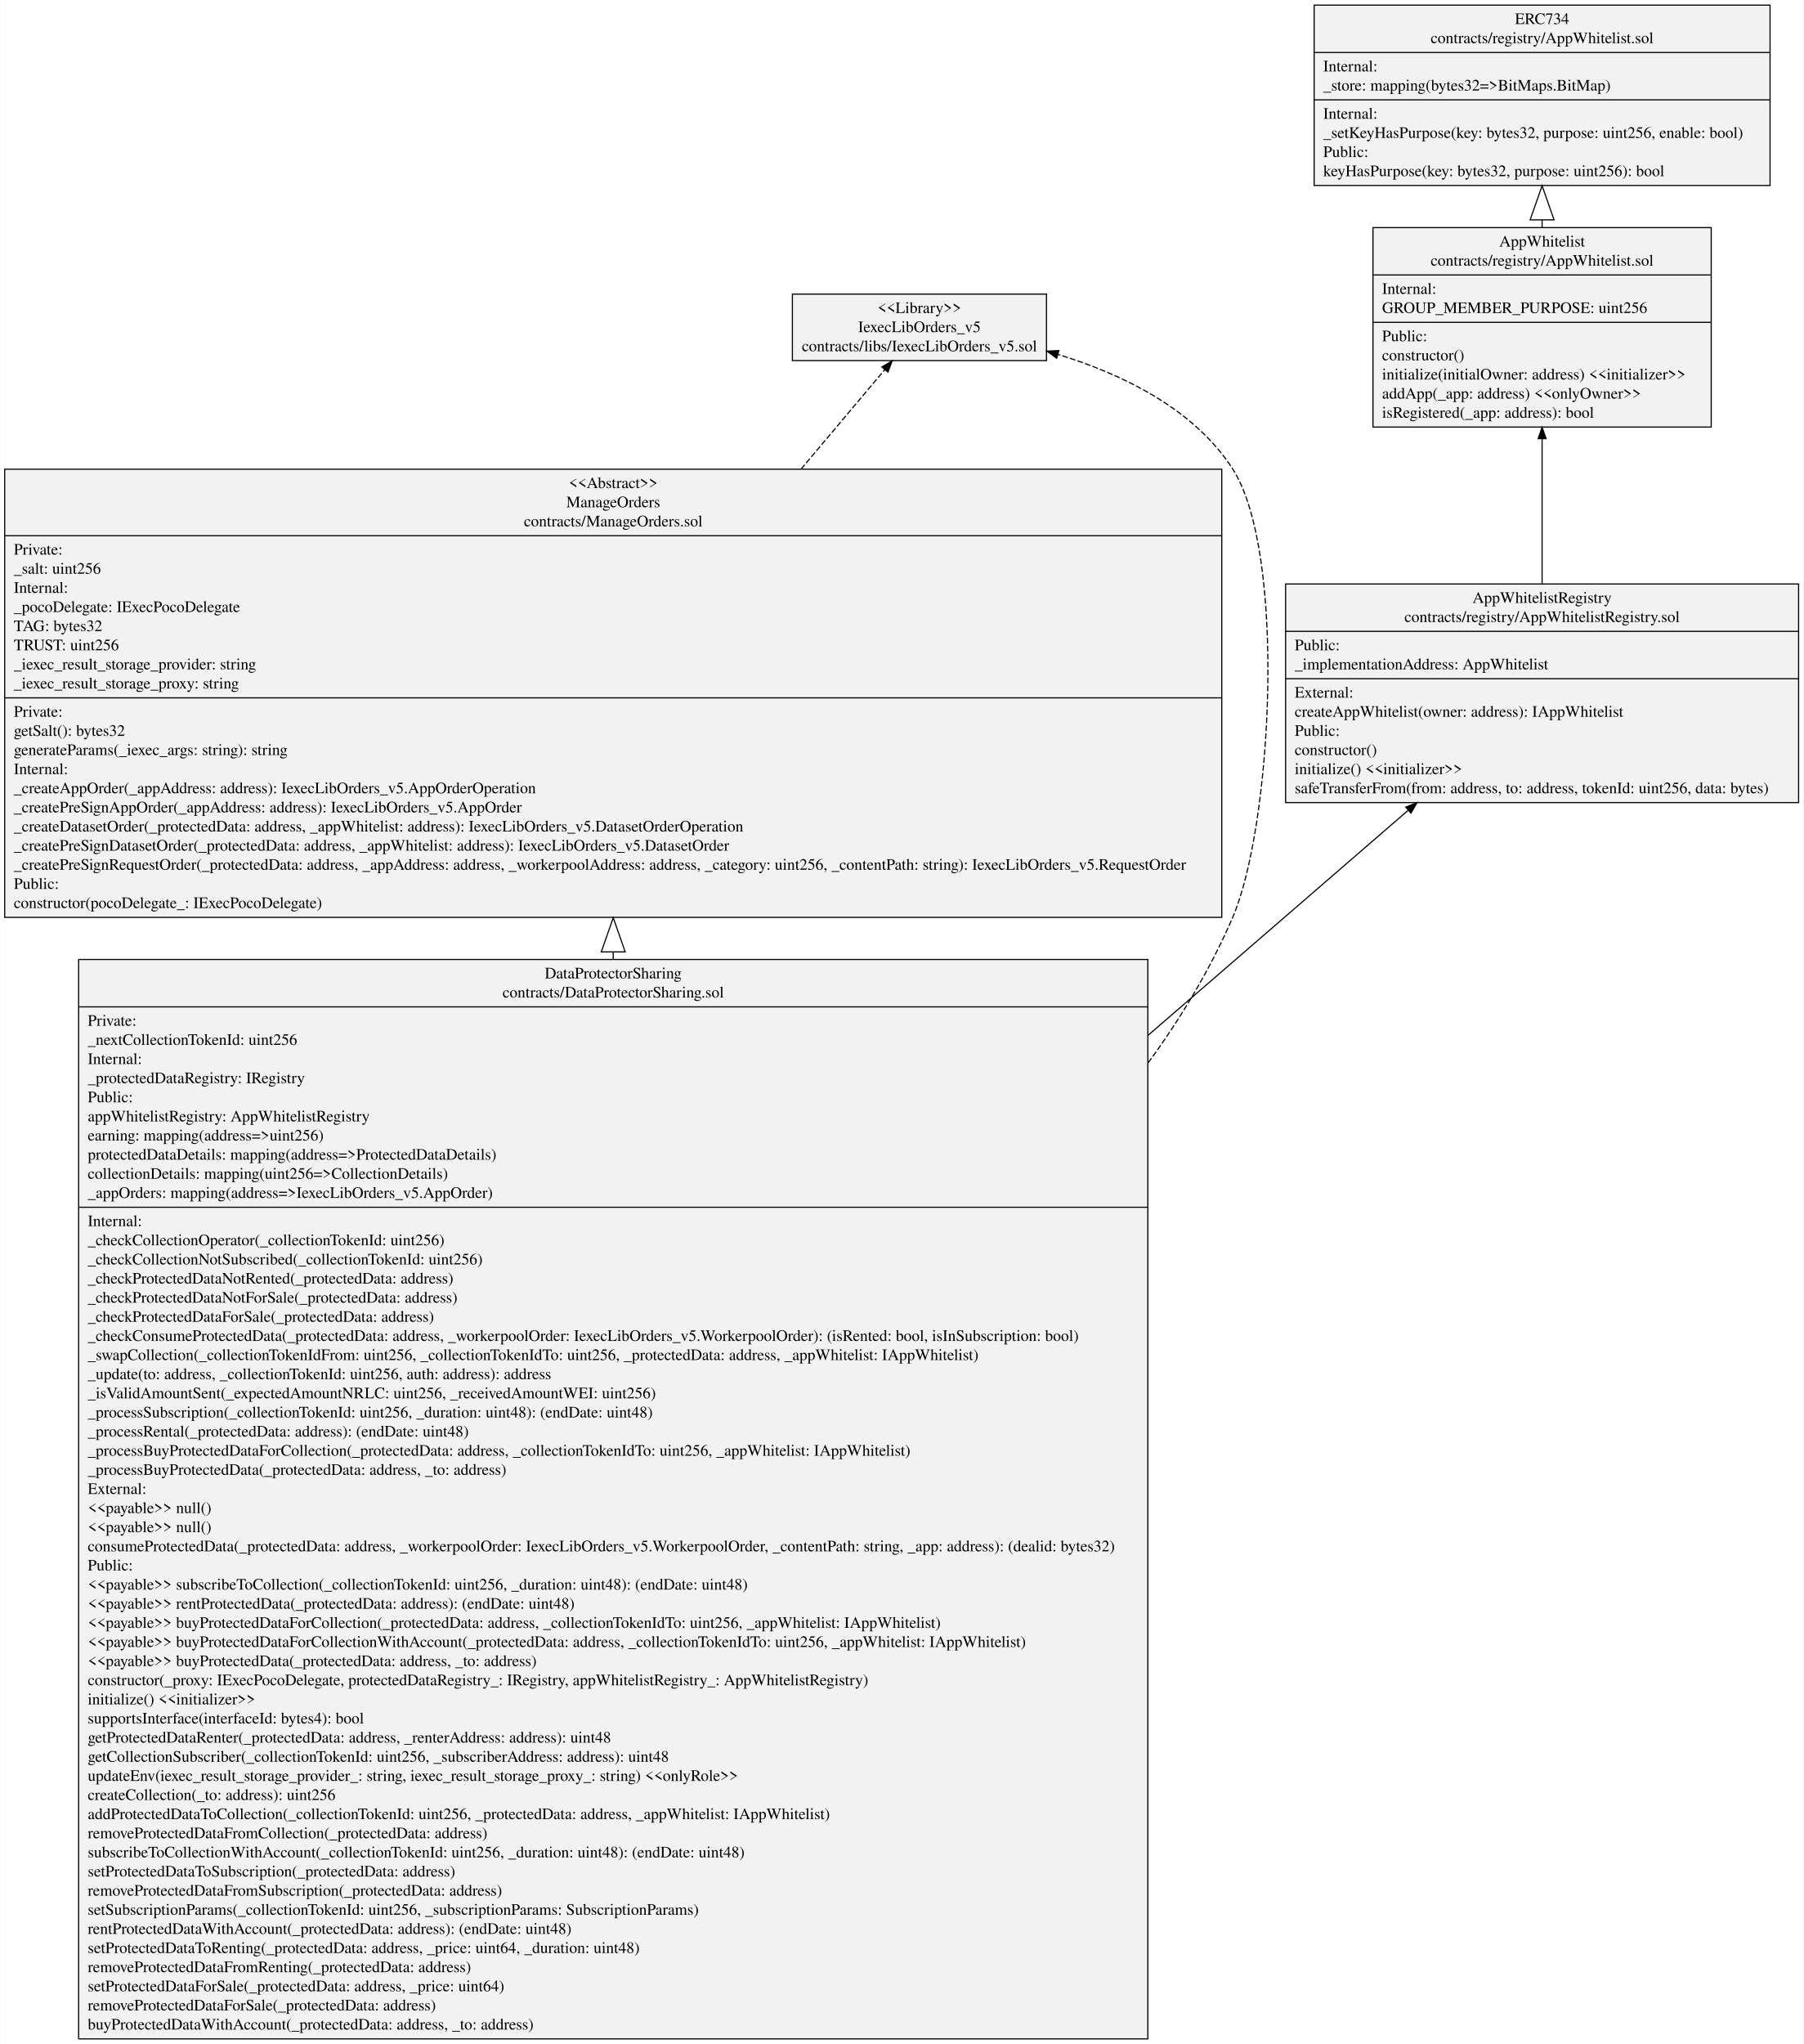
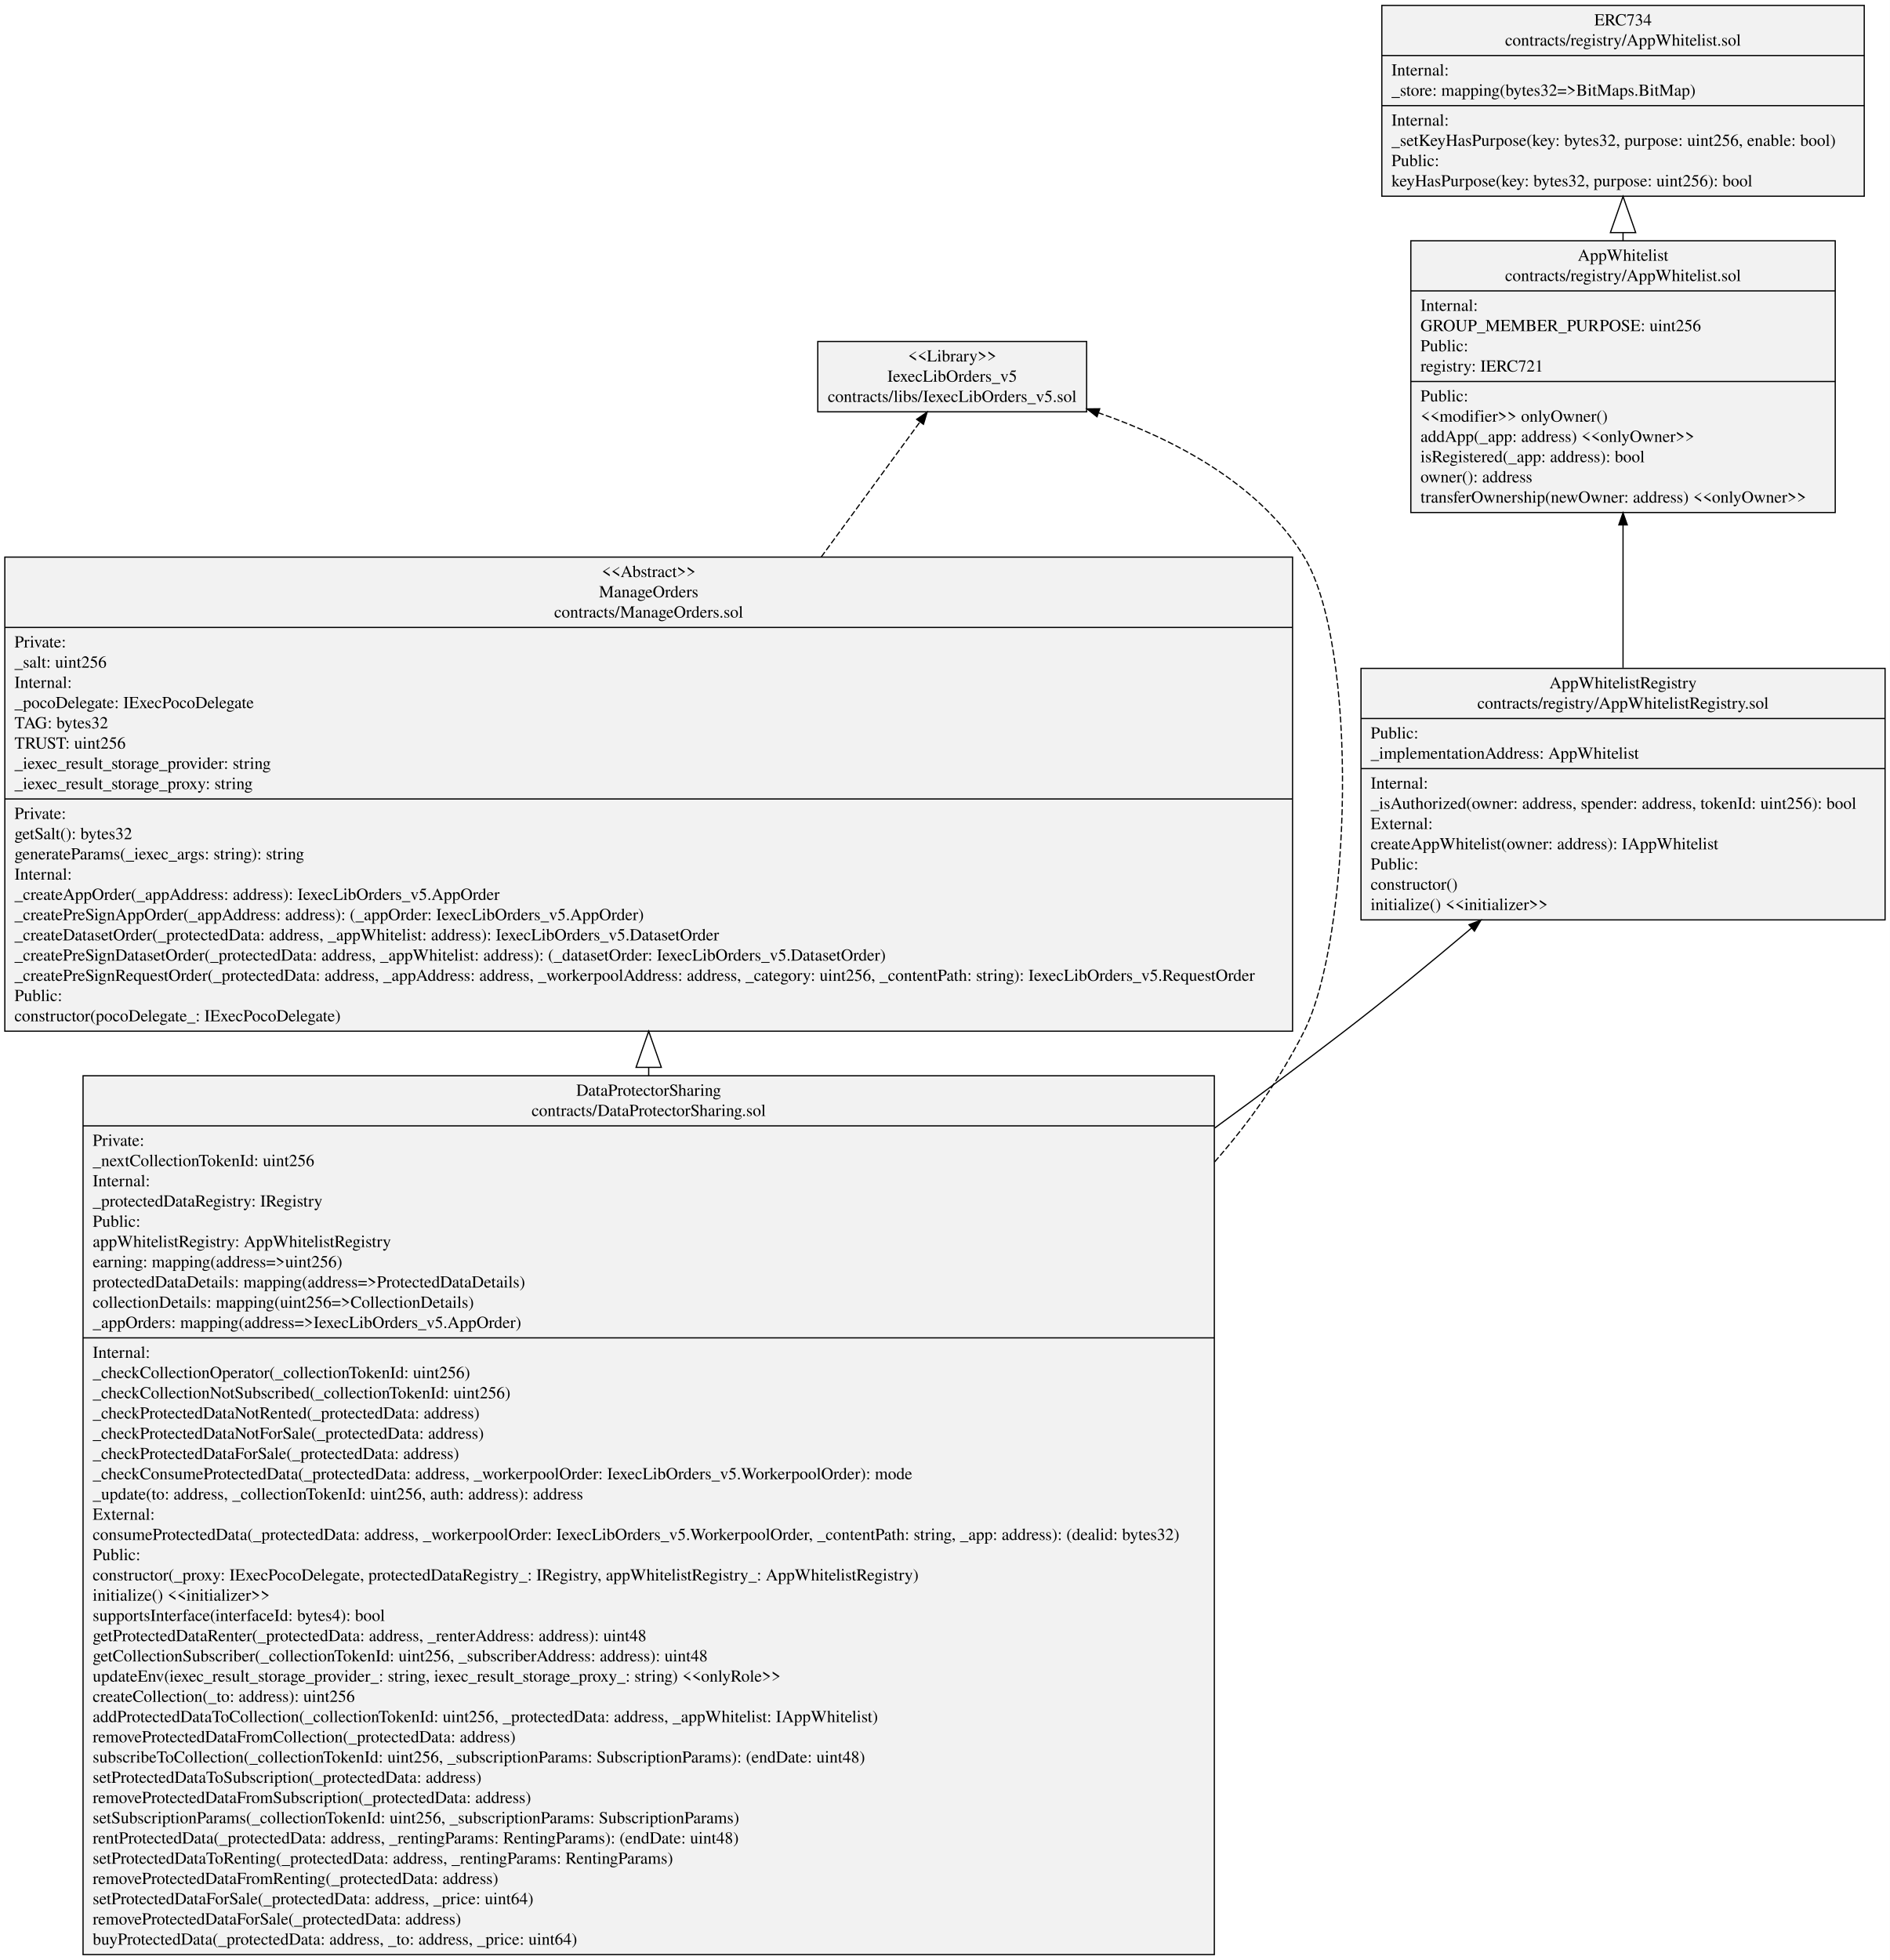
- <svg xmlns="http://www.w3.org/2000/svg" width="1584pt" height="1795pt" viewBox="0.00 0.00 1583.93 1795.20">
-   <g id="graph0" class="graph" transform="scale(1 1) rotate(0) translate(4 1791.2)">
-     <polygon fill="white" stroke="transparent" points="-4,4 -4,-1791.2 1579.93,-1791.2 1579.93,4 -4,4" />
+ <svg xmlns="http://www.w3.org/2000/svg" width="1569pt" height="1627pt" viewBox="0.00 0.00 1569.17 1627.20">
+   <g id="graph0" class="graph" transform="scale(1 1) rotate(0) translate(4 1623.2)">
+     <polygon fill="white" stroke="transparent" points="-4,4 -4,-1623.2 1565.17,-1623.2 1565.17,4 -4,4" />
    <g id="node1" class="node">
-       <polygon fill="#f2f2f2" stroke="black" points="64.94,-0.5 64.94,-948.5 1004.25,-948.5 1004.25,-0.5 64.94,-0.5" />
-       <text text-anchor="middle" x="534.6" y="-931.9" font-family="Times,serif" font-size="14.00">DataProtectorSharing</text>
-       <text text-anchor="middle" x="534.6" y="-915.1" font-family="Times,serif" font-size="14.00">contracts/DataProtectorSharing.sol</text>
-       <polyline fill="none" stroke="black" points="64.94,-906.9 1004.25,-906.9 " />
-       <text text-anchor="start" x="72.94" y="-890.3" font-family="Times,serif" font-size="14.00">Private:</text>
-       <text text-anchor="start" x="72.94" y="-873.5" font-family="Times,serif" font-size="14.00">   _nextCollectionTokenId: uint256</text>
-       <text text-anchor="start" x="72.94" y="-856.7" font-family="Times,serif" font-size="14.00">Internal:</text>
-       <text text-anchor="start" x="72.94" y="-839.9" font-family="Times,serif" font-size="14.00">   _protectedDataRegistry: IRegistry</text>
-       <text text-anchor="start" x="72.94" y="-823.1" font-family="Times,serif" font-size="14.00">Public:</text>
-       <text text-anchor="start" x="72.94" y="-806.3" font-family="Times,serif" font-size="14.00">   appWhitelistRegistry: AppWhitelistRegistry</text>
-       <text text-anchor="start" x="72.94" y="-789.5" font-family="Times,serif" font-size="14.00">   earning: mapping(address=&gt;uint256)</text>
-       <text text-anchor="start" x="72.94" y="-772.7" font-family="Times,serif" font-size="14.00">   protectedDataDetails: mapping(address=&gt;ProtectedDataDetails)</text>
-       <text text-anchor="start" x="72.94" y="-755.9" font-family="Times,serif" font-size="14.00">   collectionDetails: mapping(uint256=&gt;CollectionDetails)</text>
-       <text text-anchor="start" x="72.94" y="-739.1" font-family="Times,serif" font-size="14.00">   _appOrders: mapping(address=&gt;IexecLibOrders_v5.AppOrder)</text>
-       <polyline fill="none" stroke="black" points="64.94,-730.9 1004.25,-730.9 " />
-       <text text-anchor="start" x="72.94" y="-714.3" font-family="Times,serif" font-size="14.00">Internal:</text>
-       <text text-anchor="start" x="72.94" y="-697.5" font-family="Times,serif" font-size="14.00">    _checkCollectionOperator(_collectionTokenId: uint256)</text>
-       <text text-anchor="start" x="72.94" y="-680.7" font-family="Times,serif" font-size="14.00">    _checkCollectionNotSubscribed(_collectionTokenId: uint256)</text>
-       <text text-anchor="start" x="72.94" y="-663.9" font-family="Times,serif" font-size="14.00">    _checkProtectedDataNotRented(_protectedData: address)</text>
-       <text text-anchor="start" x="72.94" y="-647.1" font-family="Times,serif" font-size="14.00">    _checkProtectedDataNotForSale(_protectedData: address)</text>
-       <text text-anchor="start" x="72.94" y="-630.3" font-family="Times,serif" font-size="14.00">    _checkProtectedDataForSale(_protectedData: address)</text>
-       <text text-anchor="start" x="72.94" y="-613.5" font-family="Times,serif" font-size="14.00">    _checkConsumeProtectedData(_protectedData: address, _workerpoolOrder: IexecLibOrders_v5.WorkerpoolOrder): (isRented: bool, isInSubscription: bool)</text>
-       <text text-anchor="start" x="72.94" y="-596.7" font-family="Times,serif" font-size="14.00">    _swapCollection(_collectionTokenIdFrom: uint256, _collectionTokenIdTo: uint256, _protectedData: address, _appWhitelist: IAppWhitelist)</text>
-       <text text-anchor="start" x="72.94" y="-579.9" font-family="Times,serif" font-size="14.00">    _update(to: address, _collectionTokenId: uint256, auth: address): address</text>
-       <text text-anchor="start" x="72.94" y="-563.1" font-family="Times,serif" font-size="14.00">    _isValidAmountSent(_expectedAmountNRLC: uint256, _receivedAmountWEI: uint256)</text>
-       <text text-anchor="start" x="72.94" y="-546.3" font-family="Times,serif" font-size="14.00">    _processSubscription(_collectionTokenId: uint256, _duration: uint48): (endDate: uint48)</text>
-       <text text-anchor="start" x="72.94" y="-529.5" font-family="Times,serif" font-size="14.00">    _processRental(_protectedData: address): (endDate: uint48)</text>
-       <text text-anchor="start" x="72.94" y="-512.7" font-family="Times,serif" font-size="14.00">    _processBuyProtectedDataForCollection(_protectedData: address, _collectionTokenIdTo: uint256, _appWhitelist: IAppWhitelist)</text>
-       <text text-anchor="start" x="72.94" y="-495.9" font-family="Times,serif" font-size="14.00">    _processBuyProtectedData(_protectedData: address, _to: address)</text>
-       <text text-anchor="start" x="72.94" y="-479.1" font-family="Times,serif" font-size="14.00">External:</text>
-       <text text-anchor="start" x="72.94" y="-462.3" font-family="Times,serif" font-size="14.00">    &lt;&lt;payable&gt;&gt; null()</text>
-       <text text-anchor="start" x="72.94" y="-445.5" font-family="Times,serif" font-size="14.00">    &lt;&lt;payable&gt;&gt; null()</text>
-       <text text-anchor="start" x="72.94" y="-428.7" font-family="Times,serif" font-size="14.00">    consumeProtectedData(_protectedData: address, _workerpoolOrder: IexecLibOrders_v5.WorkerpoolOrder, _contentPath: string, _app: address): (dealid: bytes32)</text>
-       <text text-anchor="start" x="72.94" y="-411.9" font-family="Times,serif" font-size="14.00">Public:</text>
-       <text text-anchor="start" x="72.94" y="-395.1" font-family="Times,serif" font-size="14.00">    &lt;&lt;payable&gt;&gt; subscribeToCollection(_collectionTokenId: uint256, _duration: uint48): (endDate: uint48)</text>
-       <text text-anchor="start" x="72.94" y="-378.3" font-family="Times,serif" font-size="14.00">    &lt;&lt;payable&gt;&gt; rentProtectedData(_protectedData: address): (endDate: uint48)</text>
-       <text text-anchor="start" x="72.94" y="-361.5" font-family="Times,serif" font-size="14.00">    &lt;&lt;payable&gt;&gt; buyProtectedDataForCollection(_protectedData: address, _collectionTokenIdTo: uint256, _appWhitelist: IAppWhitelist)</text>
-       <text text-anchor="start" x="72.94" y="-344.7" font-family="Times,serif" font-size="14.00">    &lt;&lt;payable&gt;&gt; buyProtectedDataForCollectionWithAccount(_protectedData: address, _collectionTokenIdTo: uint256, _appWhitelist: IAppWhitelist)</text>
-       <text text-anchor="start" x="72.94" y="-327.9" font-family="Times,serif" font-size="14.00">    &lt;&lt;payable&gt;&gt; buyProtectedData(_protectedData: address, _to: address)</text>
+       <polygon fill="#f2f2f2" stroke="black" points="64.94,-0.5 64.94,-730.1 1004.25,-730.1 1004.25,-0.5 64.94,-0.5" />
+       <text text-anchor="middle" x="534.6" y="-713.5" font-family="Times,serif" font-size="14.00">DataProtectorSharing</text>
+       <text text-anchor="middle" x="534.6" y="-696.7" font-family="Times,serif" font-size="14.00">contracts/DataProtectorSharing.sol</text>
+       <polyline fill="none" stroke="black" points="64.94,-688.5 1004.25,-688.5 " />
+       <text text-anchor="start" x="72.94" y="-671.9" font-family="Times,serif" font-size="14.00">Private:</text>
+       <text text-anchor="start" x="72.94" y="-655.1" font-family="Times,serif" font-size="14.00">   _nextCollectionTokenId: uint256</text>
+       <text text-anchor="start" x="72.94" y="-638.3" font-family="Times,serif" font-size="14.00">Internal:</text>
+       <text text-anchor="start" x="72.94" y="-621.5" font-family="Times,serif" font-size="14.00">   _protectedDataRegistry: IRegistry</text>
+       <text text-anchor="start" x="72.94" y="-604.7" font-family="Times,serif" font-size="14.00">Public:</text>
+       <text text-anchor="start" x="72.94" y="-587.9" font-family="Times,serif" font-size="14.00">   appWhitelistRegistry: AppWhitelistRegistry</text>
+       <text text-anchor="start" x="72.94" y="-571.1" font-family="Times,serif" font-size="14.00">   earning: mapping(address=&gt;uint256)</text>
+       <text text-anchor="start" x="72.94" y="-554.3" font-family="Times,serif" font-size="14.00">   protectedDataDetails: mapping(address=&gt;ProtectedDataDetails)</text>
+       <text text-anchor="start" x="72.94" y="-537.5" font-family="Times,serif" font-size="14.00">   collectionDetails: mapping(uint256=&gt;CollectionDetails)</text>
+       <text text-anchor="start" x="72.94" y="-520.7" font-family="Times,serif" font-size="14.00">   _appOrders: mapping(address=&gt;IexecLibOrders_v5.AppOrder)</text>
+       <polyline fill="none" stroke="black" points="64.94,-512.5 1004.25,-512.5 " />
+       <text text-anchor="start" x="72.94" y="-495.9" font-family="Times,serif" font-size="14.00">Internal:</text>
+       <text text-anchor="start" x="72.94" y="-479.1" font-family="Times,serif" font-size="14.00">    _checkCollectionOperator(_collectionTokenId: uint256)</text>
+       <text text-anchor="start" x="72.94" y="-462.3" font-family="Times,serif" font-size="14.00">    _checkCollectionNotSubscribed(_collectionTokenId: uint256)</text>
+       <text text-anchor="start" x="72.94" y="-445.5" font-family="Times,serif" font-size="14.00">    _checkProtectedDataNotRented(_protectedData: address)</text>
+       <text text-anchor="start" x="72.94" y="-428.7" font-family="Times,serif" font-size="14.00">    _checkProtectedDataNotForSale(_protectedData: address)</text>
+       <text text-anchor="start" x="72.94" y="-411.9" font-family="Times,serif" font-size="14.00">    _checkProtectedDataForSale(_protectedData: address)</text>
+       <text text-anchor="start" x="72.94" y="-395.1" font-family="Times,serif" font-size="14.00">    _checkConsumeProtectedData(_protectedData: address, _workerpoolOrder: IexecLibOrders_v5.WorkerpoolOrder): mode</text>
+       <text text-anchor="start" x="72.94" y="-378.3" font-family="Times,serif" font-size="14.00">    _update(to: address, _collectionTokenId: uint256, auth: address): address</text>
+       <text text-anchor="start" x="72.94" y="-361.5" font-family="Times,serif" font-size="14.00">External:</text>
+       <text text-anchor="start" x="72.94" y="-344.7" font-family="Times,serif" font-size="14.00">    consumeProtectedData(_protectedData: address, _workerpoolOrder: IexecLibOrders_v5.WorkerpoolOrder, _contentPath: string, _app: address): (dealid: bytes32)</text>
+       <text text-anchor="start" x="72.94" y="-327.9" font-family="Times,serif" font-size="14.00">Public:</text>
      <text text-anchor="start" x="72.94" y="-311.1" font-family="Times,serif" font-size="14.00">    constructor(_proxy: IExecPocoDelegate, protectedDataRegistry_: IRegistry, appWhitelistRegistry_: AppWhitelistRegistry)</text>
      <text text-anchor="start" x="72.94" y="-294.3" font-family="Times,serif" font-size="14.00">    initialize() &lt;&lt;initializer&gt;&gt;</text>
      <text text-anchor="start" x="72.94" y="-277.5" font-family="Times,serif" font-size="14.00">    supportsInterface(interfaceId: bytes4): bool</text>
      <text text-anchor="start" x="72.94" y="-260.7" font-family="Times,serif" font-size="14.00">    getProtectedDataRenter(_protectedData: address, _renterAddress: address): uint48</text>
      <text text-anchor="start" x="72.94" y="-243.9" font-family="Times,serif" font-size="14.00">    getCollectionSubscriber(_collectionTokenId: uint256, _subscriberAddress: address): uint48</text>
      <text text-anchor="start" x="72.94" y="-227.1" font-family="Times,serif" font-size="14.00">    updateEnv(iexec_result_storage_provider_: string, iexec_result_storage_proxy_: string) &lt;&lt;onlyRole&gt;&gt;</text>
      <text text-anchor="start" x="72.94" y="-210.3" font-family="Times,serif" font-size="14.00">    createCollection(_to: address): uint256</text>
      <text text-anchor="start" x="72.94" y="-193.5" font-family="Times,serif" font-size="14.00">    addProtectedDataToCollection(_collectionTokenId: uint256, _protectedData: address, _appWhitelist: IAppWhitelist)</text>
      <text text-anchor="start" x="72.94" y="-176.7" font-family="Times,serif" font-size="14.00">    removeProtectedDataFromCollection(_protectedData: address)</text>
-       <text text-anchor="start" x="72.94" y="-159.9" font-family="Times,serif" font-size="14.00">    subscribeToCollectionWithAccount(_collectionTokenId: uint256, _duration: uint48): (endDate: uint48)</text>
+       <text text-anchor="start" x="72.94" y="-159.9" font-family="Times,serif" font-size="14.00">    subscribeToCollection(_collectionTokenId: uint256, _subscriptionParams: SubscriptionParams): (endDate: uint48)</text>
      <text text-anchor="start" x="72.94" y="-143.1" font-family="Times,serif" font-size="14.00">    setProtectedDataToSubscription(_protectedData: address)</text>
      <text text-anchor="start" x="72.94" y="-126.3" font-family="Times,serif" font-size="14.00">    removeProtectedDataFromSubscription(_protectedData: address)</text>
      <text text-anchor="start" x="72.94" y="-109.5" font-family="Times,serif" font-size="14.00">    setSubscriptionParams(_collectionTokenId: uint256, _subscriptionParams: SubscriptionParams)</text>
-       <text text-anchor="start" x="72.94" y="-92.7" font-family="Times,serif" font-size="14.00">    rentProtectedDataWithAccount(_protectedData: address): (endDate: uint48)</text>
-       <text text-anchor="start" x="72.94" y="-75.9" font-family="Times,serif" font-size="14.00">    setProtectedDataToRenting(_protectedData: address, _price: uint64, _duration: uint48)</text>
+       <text text-anchor="start" x="72.94" y="-92.7" font-family="Times,serif" font-size="14.00">    rentProtectedData(_protectedData: address, _rentingParams: RentingParams): (endDate: uint48)</text>
+       <text text-anchor="start" x="72.94" y="-75.9" font-family="Times,serif" font-size="14.00">    setProtectedDataToRenting(_protectedData: address, _rentingParams: RentingParams)</text>
      <text text-anchor="start" x="72.94" y="-59.1" font-family="Times,serif" font-size="14.00">    removeProtectedDataFromRenting(_protectedData: address)</text>
      <text text-anchor="start" x="72.94" y="-42.3" font-family="Times,serif" font-size="14.00">    setProtectedDataForSale(_protectedData: address, _price: uint64)</text>
      <text text-anchor="start" x="72.94" y="-25.5" font-family="Times,serif" font-size="14.00">    removeProtectedDataForSale(_protectedData: address)</text>
-       <text text-anchor="start" x="72.94" y="-8.7" font-family="Times,serif" font-size="14.00">    buyProtectedDataWithAccount(_protectedData: address, _to: address)</text>
+       <text text-anchor="start" x="72.94" y="-8.7" font-family="Times,serif" font-size="14.00">    buyProtectedData(_protectedData: address, _to: address, _price: uint64)</text>
    </g>
    <g id="node2" class="node">
-       <polygon fill="#f2f2f2" stroke="black" points="0,-985.5 0,-1379.1 1069.2,-1379.1 1069.2,-985.5 0,-985.5" />
-       <text text-anchor="middle" x="534.6" y="-1362.5" font-family="Times,serif" font-size="14.00">&lt;&lt;Abstract&gt;&gt;</text>
-       <text text-anchor="middle" x="534.6" y="-1345.7" font-family="Times,serif" font-size="14.00">ManageOrders</text>
-       <text text-anchor="middle" x="534.6" y="-1328.9" font-family="Times,serif" font-size="14.00">contracts/ManageOrders.sol</text>
-       <polyline fill="none" stroke="black" points="0,-1320.7 1069.2,-1320.7 " />
-       <text text-anchor="start" x="8" y="-1304.1" font-family="Times,serif" font-size="14.00">Private:</text>
-       <text text-anchor="start" x="8" y="-1287.3" font-family="Times,serif" font-size="14.00">   _salt: uint256</text>
-       <text text-anchor="start" x="8" y="-1270.5" font-family="Times,serif" font-size="14.00">Internal:</text>
-       <text text-anchor="start" x="8" y="-1253.7" font-family="Times,serif" font-size="14.00">   _pocoDelegate: IExecPocoDelegate</text>
-       <text text-anchor="start" x="8" y="-1236.9" font-family="Times,serif" font-size="14.00">   TAG: bytes32</text>
-       <text text-anchor="start" x="8" y="-1220.1" font-family="Times,serif" font-size="14.00">   TRUST: uint256</text>
-       <text text-anchor="start" x="8" y="-1203.3" font-family="Times,serif" font-size="14.00">   _iexec_result_storage_provider: string</text>
-       <text text-anchor="start" x="8" y="-1186.5" font-family="Times,serif" font-size="14.00">   _iexec_result_storage_proxy: string</text>
-       <polyline fill="none" stroke="black" points="0,-1178.3 1069.2,-1178.3 " />
-       <text text-anchor="start" x="8" y="-1161.7" font-family="Times,serif" font-size="14.00">Private:</text>
-       <text text-anchor="start" x="8" y="-1144.9" font-family="Times,serif" font-size="14.00">    getSalt(): bytes32</text>
-       <text text-anchor="start" x="8" y="-1128.1" font-family="Times,serif" font-size="14.00">    generateParams(_iexec_args: string): string</text>
-       <text text-anchor="start" x="8" y="-1111.3" font-family="Times,serif" font-size="14.00">Internal:</text>
-       <text text-anchor="start" x="8" y="-1094.5" font-family="Times,serif" font-size="14.00">    _createAppOrder(_appAddress: address): IexecLibOrders_v5.AppOrderOperation</text>
-       <text text-anchor="start" x="8" y="-1077.7" font-family="Times,serif" font-size="14.00">    _createPreSignAppOrder(_appAddress: address): IexecLibOrders_v5.AppOrder</text>
-       <text text-anchor="start" x="8" y="-1060.9" font-family="Times,serif" font-size="14.00">    _createDatasetOrder(_protectedData: address, _appWhitelist: address): IexecLibOrders_v5.DatasetOrderOperation</text>
-       <text text-anchor="start" x="8" y="-1044.1" font-family="Times,serif" font-size="14.00">    _createPreSignDatasetOrder(_protectedData: address, _appWhitelist: address): IexecLibOrders_v5.DatasetOrder</text>
-       <text text-anchor="start" x="8" y="-1027.3" font-family="Times,serif" font-size="14.00">    _createPreSignRequestOrder(_protectedData: address, _appAddress: address, _workerpoolAddress: address, _category: uint256, _contentPath: string): IexecLibOrders_v5.RequestOrder</text>
-       <text text-anchor="start" x="8" y="-1010.5" font-family="Times,serif" font-size="14.00">Public:</text>
-       <text text-anchor="start" x="8" y="-993.7" font-family="Times,serif" font-size="14.00">    constructor(pocoDelegate_: IExecPocoDelegate)</text>
+       <polygon fill="#f2f2f2" stroke="black" points="0,-767.1 0,-1160.7 1069.2,-1160.7 1069.2,-767.1 0,-767.1" />
+       <text text-anchor="middle" x="534.6" y="-1144.1" font-family="Times,serif" font-size="14.00">&lt;&lt;Abstract&gt;&gt;</text>
+       <text text-anchor="middle" x="534.6" y="-1127.3" font-family="Times,serif" font-size="14.00">ManageOrders</text>
+       <text text-anchor="middle" x="534.6" y="-1110.5" font-family="Times,serif" font-size="14.00">contracts/ManageOrders.sol</text>
+       <polyline fill="none" stroke="black" points="0,-1102.3 1069.2,-1102.3 " />
+       <text text-anchor="start" x="8" y="-1085.7" font-family="Times,serif" font-size="14.00">Private:</text>
+       <text text-anchor="start" x="8" y="-1068.9" font-family="Times,serif" font-size="14.00">   _salt: uint256</text>
+       <text text-anchor="start" x="8" y="-1052.1" font-family="Times,serif" font-size="14.00">Internal:</text>
+       <text text-anchor="start" x="8" y="-1035.3" font-family="Times,serif" font-size="14.00">   _pocoDelegate: IExecPocoDelegate</text>
+       <text text-anchor="start" x="8" y="-1018.5" font-family="Times,serif" font-size="14.00">   TAG: bytes32</text>
+       <text text-anchor="start" x="8" y="-1001.7" font-family="Times,serif" font-size="14.00">   TRUST: uint256</text>
+       <text text-anchor="start" x="8" y="-984.9" font-family="Times,serif" font-size="14.00">   _iexec_result_storage_provider: string</text>
+       <text text-anchor="start" x="8" y="-968.1" font-family="Times,serif" font-size="14.00">   _iexec_result_storage_proxy: string</text>
+       <polyline fill="none" stroke="black" points="0,-959.9 1069.2,-959.9 " />
+       <text text-anchor="start" x="8" y="-943.3" font-family="Times,serif" font-size="14.00">Private:</text>
+       <text text-anchor="start" x="8" y="-926.5" font-family="Times,serif" font-size="14.00">    getSalt(): bytes32</text>
+       <text text-anchor="start" x="8" y="-909.7" font-family="Times,serif" font-size="14.00">    generateParams(_iexec_args: string): string</text>
+       <text text-anchor="start" x="8" y="-892.9" font-family="Times,serif" font-size="14.00">Internal:</text>
+       <text text-anchor="start" x="8" y="-876.1" font-family="Times,serif" font-size="14.00">    _createAppOrder(_appAddress: address): IexecLibOrders_v5.AppOrder</text>
+       <text text-anchor="start" x="8" y="-859.3" font-family="Times,serif" font-size="14.00">    _createPreSignAppOrder(_appAddress: address): (_appOrder: IexecLibOrders_v5.AppOrder)</text>
+       <text text-anchor="start" x="8" y="-842.5" font-family="Times,serif" font-size="14.00">    _createDatasetOrder(_protectedData: address, _appWhitelist: address): IexecLibOrders_v5.DatasetOrder</text>
+       <text text-anchor="start" x="8" y="-825.7" font-family="Times,serif" font-size="14.00">    _createPreSignDatasetOrder(_protectedData: address, _appWhitelist: address): (_datasetOrder: IexecLibOrders_v5.DatasetOrder)</text>
+       <text text-anchor="start" x="8" y="-808.9" font-family="Times,serif" font-size="14.00">    _createPreSignRequestOrder(_protectedData: address, _appAddress: address, _workerpoolAddress: address, _category: uint256, _contentPath: string): IexecLibOrders_v5.RequestOrder</text>
+       <text text-anchor="start" x="8" y="-792.1" font-family="Times,serif" font-size="14.00">Public:</text>
+       <text text-anchor="start" x="8" y="-775.3" font-family="Times,serif" font-size="14.00">    constructor(pocoDelegate_: IExecPocoDelegate)</text>
    </g>
    <g id="edge1" class="edge">
-       <path fill="none" stroke="black" d="M534.6,-948.73C534.6,-950.86 534.6,-952.99 534.6,-955.11" />
-       <polygon fill="none" stroke="black" points="524.1,-955.2 534.6,-985.2 545.1,-955.2 524.1,-955.2" />
+       <path fill="none" stroke="black" d="M534.6,-730.1C534.6,-732.35 534.6,-734.59 534.6,-736.83" />
+       <polygon fill="none" stroke="black" points="524.1,-737.06 534.6,-767.06 545.1,-737.06 524.1,-737.06" />
    </g>
    <g id="node3" class="node">
-       <polygon fill="#f2f2f2" stroke="black" points="691.99,-1474.5 691.99,-1532.9 915.21,-1532.9 915.21,-1474.5 691.99,-1474.5" />
-       <text text-anchor="middle" x="803.6" y="-1516.3" font-family="Times,serif" font-size="14.00">&lt;&lt;Library&gt;&gt;</text>
-       <text text-anchor="middle" x="803.6" y="-1499.5" font-family="Times,serif" font-size="14.00">IexecLibOrders_v5</text>
-       <text text-anchor="middle" x="803.6" y="-1482.7" font-family="Times,serif" font-size="14.00">contracts/libs/IexecLibOrders_v5.sol</text>
+       <polygon fill="#f2f2f2" stroke="black" points="674.99,-1281.3 674.99,-1339.7 898.21,-1339.7 898.21,-1281.3 674.99,-1281.3" />
+       <text text-anchor="middle" x="786.6" y="-1323.1" font-family="Times,serif" font-size="14.00">&lt;&lt;Library&gt;&gt;</text>
+       <text text-anchor="middle" x="786.6" y="-1306.3" font-family="Times,serif" font-size="14.00">IexecLibOrders_v5</text>
+       <text text-anchor="middle" x="786.6" y="-1289.5" font-family="Times,serif" font-size="14.00">contracts/libs/IexecLibOrders_v5.sol</text>
    </g>
    <g id="edge3" class="edge">
-       <path fill="none" stroke="black" stroke-dasharray="5,2" d="M1004.53,-857.71C1033.81,-897.79 1059.23,-940.33 1078.6,-985 1113.48,-1065.45 1126.28,-1306.01 1078.6,-1379.6 1044.52,-1432.2 982.1,-1462.53 925.33,-1479.91" />
-       <polygon fill="black" stroke="black" points="924.14,-1476.61 915.54,-1482.8 926.12,-1483.32 924.14,-1476.61" />
+       <path fill="none" stroke="black" stroke-dasharray="5,2" d="M1004.51,-658.6C1033.57,-691.75 1058.95,-727.75 1078.6,-766.6 1118.17,-844.85 1124.47,-1086.46 1078.6,-1161.2 1041.33,-1221.93 970.58,-1258.74 908.05,-1280.49" />
+       <polygon fill="black" stroke="black" points="906.85,-1277.21 898.5,-1283.73 909.09,-1283.84 906.85,-1277.21" />
    </g>
    <g id="node6" class="node">
-       <polygon fill="#f2f2f2" stroke="black" points="1125.27,-1086.3 1125.27,-1278.3 1575.93,-1278.3 1575.93,-1086.3 1125.27,-1086.3" />
-       <text text-anchor="middle" x="1350.6" y="-1261.7" font-family="Times,serif" font-size="14.00">AppWhitelistRegistry</text>
-       <text text-anchor="middle" x="1350.6" y="-1244.9" font-family="Times,serif" font-size="14.00">contracts/registry/AppWhitelistRegistry.sol</text>
-       <polyline fill="none" stroke="black" points="1125.27,-1236.7 1575.93,-1236.7 " />
-       <text text-anchor="start" x="1133.27" y="-1220.1" font-family="Times,serif" font-size="14.00">Public:</text>
-       <text text-anchor="start" x="1133.27" y="-1203.3" font-family="Times,serif" font-size="14.00">   _implementationAddress: AppWhitelist</text>
-       <polyline fill="none" stroke="black" points="1125.27,-1195.1 1575.93,-1195.1 " />
-       <text text-anchor="start" x="1133.27" y="-1178.5" font-family="Times,serif" font-size="14.00">External:</text>
-       <text text-anchor="start" x="1133.27" y="-1161.7" font-family="Times,serif" font-size="14.00">    createAppWhitelist(owner: address): IAppWhitelist</text>
-       <text text-anchor="start" x="1133.27" y="-1144.9" font-family="Times,serif" font-size="14.00">Public:</text>
-       <text text-anchor="start" x="1133.27" y="-1128.1" font-family="Times,serif" font-size="14.00">    constructor()</text>
-       <text text-anchor="start" x="1133.27" y="-1111.3" font-family="Times,serif" font-size="14.00">    initialize() &lt;&lt;initializer&gt;&gt;</text>
-       <text text-anchor="start" x="1133.27" y="-1094.5" font-family="Times,serif" font-size="14.00">    safeTransferFrom(from: address, to: address, tokenId: uint256, data: bytes)</text>
+       <polygon fill="#f2f2f2" stroke="black" points="1126.03,-859.5 1126.03,-1068.3 1561.17,-1068.3 1561.17,-859.5 1126.03,-859.5" />
+       <text text-anchor="middle" x="1343.6" y="-1051.7" font-family="Times,serif" font-size="14.00">AppWhitelistRegistry</text>
+       <text text-anchor="middle" x="1343.6" y="-1034.9" font-family="Times,serif" font-size="14.00">contracts/registry/AppWhitelistRegistry.sol</text>
+       <polyline fill="none" stroke="black" points="1126.03,-1026.7 1561.17,-1026.7 " />
+       <text text-anchor="start" x="1134.03" y="-1010.1" font-family="Times,serif" font-size="14.00">Public:</text>
+       <text text-anchor="start" x="1134.03" y="-993.3" font-family="Times,serif" font-size="14.00">   _implementationAddress: AppWhitelist</text>
+       <polyline fill="none" stroke="black" points="1126.03,-985.1 1561.17,-985.1 " />
+       <text text-anchor="start" x="1134.03" y="-968.5" font-family="Times,serif" font-size="14.00">Internal:</text>
+       <text text-anchor="start" x="1134.03" y="-951.7" font-family="Times,serif" font-size="14.00">    _isAuthorized(owner: address, spender: address, tokenId: uint256): bool</text>
+       <text text-anchor="start" x="1134.03" y="-934.9" font-family="Times,serif" font-size="14.00">External:</text>
+       <text text-anchor="start" x="1134.03" y="-918.1" font-family="Times,serif" font-size="14.00">    createAppWhitelist(owner: address): IAppWhitelist</text>
+       <text text-anchor="start" x="1134.03" y="-901.3" font-family="Times,serif" font-size="14.00">Public:</text>
+       <text text-anchor="start" x="1134.03" y="-884.5" font-family="Times,serif" font-size="14.00">    constructor()</text>
+       <text text-anchor="start" x="1134.03" y="-867.7" font-family="Times,serif" font-size="14.00">    initialize() &lt;&lt;initializer&gt;&gt;</text>
    </g>
    <g id="edge2" class="edge">
-       <path fill="none" stroke="black" d="M1004.54,-881.98C1089.31,-955.3 1170.42,-1025.46 1232.79,-1079.4" />
-       <polygon fill="black" stroke="black" points="1230.83,-1082.34 1240.69,-1086.23 1235.41,-1077.04 1230.83,-1082.34" />
+       <path fill="none" stroke="black" d="M1004.57,-686.73C1041.09,-713.33 1077.14,-740.16 1111.6,-766.6 1146.82,-793.62 1183.95,-824.08 1217.93,-852.81" />
+       <polygon fill="black" stroke="black" points="1215.69,-855.5 1225.58,-859.29 1220.22,-850.16 1215.69,-855.5" />
    </g>
    <g id="edge4" class="edge">
-       <path fill="none" stroke="black" stroke-dasharray="5,2" d="M699.6,-1379.21C727.81,-1412.71 754.13,-1443.96 773.24,-1466.65" />
-       <polygon fill="black" stroke="black" points="770.57,-1468.91 779.69,-1474.3 775.92,-1464.4 770.57,-1468.91" />
+       <path fill="none" stroke="black" stroke-dasharray="5,2" d="M677.9,-1160.86C709.33,-1203.84 739.3,-1244.82 759.78,-1272.82" />
+       <polygon fill="black" stroke="black" points="757.09,-1275.08 765.82,-1281.09 762.74,-1270.95 757.09,-1275.08" />
    </g>
    <g id="node4" class="node">
-       <polygon fill="#f2f2f2" stroke="black" points="1150.33,-1628.3 1150.33,-1786.7 1550.87,-1786.7 1550.87,-1628.3 1150.33,-1628.3" />
-       <text text-anchor="middle" x="1350.6" y="-1770.1" font-family="Times,serif" font-size="14.00">ERC734</text>
-       <text text-anchor="middle" x="1350.6" y="-1753.3" font-family="Times,serif" font-size="14.00">contracts/registry/AppWhitelist.sol</text>
-       <polyline fill="none" stroke="black" points="1150.33,-1745.1 1550.87,-1745.1 " />
-       <text text-anchor="start" x="1158.33" y="-1728.5" font-family="Times,serif" font-size="14.00">Internal:</text>
-       <text text-anchor="start" x="1158.33" y="-1711.7" font-family="Times,serif" font-size="14.00">   _store: mapping(bytes32=&gt;BitMaps.BitMap)</text>
-       <polyline fill="none" stroke="black" points="1150.33,-1703.5 1550.87,-1703.5 " />
-       <text text-anchor="start" x="1158.33" y="-1686.9" font-family="Times,serif" font-size="14.00">Internal:</text>
-       <text text-anchor="start" x="1158.33" y="-1670.1" font-family="Times,serif" font-size="14.00">    _setKeyHasPurpose(key: bytes32, purpose: uint256, enable: bool)</text>
-       <text text-anchor="start" x="1158.33" y="-1653.3" font-family="Times,serif" font-size="14.00">Public:</text>
-       <text text-anchor="start" x="1158.33" y="-1636.5" font-family="Times,serif" font-size="14.00">    keyHasPurpose(key: bytes32, purpose: uint256): bool</text>
+       <polygon fill="#f2f2f2" stroke="black" points="1143.33,-1460.3 1143.33,-1618.7 1543.87,-1618.7 1543.87,-1460.3 1143.33,-1460.3" />
+       <text text-anchor="middle" x="1343.6" y="-1602.1" font-family="Times,serif" font-size="14.00">ERC734</text>
+       <text text-anchor="middle" x="1343.6" y="-1585.3" font-family="Times,serif" font-size="14.00">contracts/registry/AppWhitelist.sol</text>
+       <polyline fill="none" stroke="black" points="1143.33,-1577.1 1543.87,-1577.1 " />
+       <text text-anchor="start" x="1151.33" y="-1560.5" font-family="Times,serif" font-size="14.00">Internal:</text>
+       <text text-anchor="start" x="1151.33" y="-1543.7" font-family="Times,serif" font-size="14.00">   _store: mapping(bytes32=&gt;BitMaps.BitMap)</text>
+       <polyline fill="none" stroke="black" points="1143.33,-1535.5 1543.87,-1535.5 " />
+       <text text-anchor="start" x="1151.33" y="-1518.9" font-family="Times,serif" font-size="14.00">Internal:</text>
+       <text text-anchor="start" x="1151.33" y="-1502.1" font-family="Times,serif" font-size="14.00">    _setKeyHasPurpose(key: bytes32, purpose: uint256, enable: bool)</text>
+       <text text-anchor="start" x="1151.33" y="-1485.3" font-family="Times,serif" font-size="14.00">Public:</text>
+       <text text-anchor="start" x="1151.33" y="-1468.5" font-family="Times,serif" font-size="14.00">    keyHasPurpose(key: bytes32, purpose: uint256): bool</text>
    </g>
    <g id="node5" class="node">
-       <polygon fill="#f2f2f2" stroke="black" points="1202.02,-1416.1 1202.02,-1591.3 1499.18,-1591.3 1499.18,-1416.1 1202.02,-1416.1" />
-       <text text-anchor="middle" x="1350.6" y="-1574.7" font-family="Times,serif" font-size="14.00">AppWhitelist</text>
-       <text text-anchor="middle" x="1350.6" y="-1557.9" font-family="Times,serif" font-size="14.00">contracts/registry/AppWhitelist.sol</text>
-       <polyline fill="none" stroke="black" points="1202.02,-1549.7 1499.18,-1549.7 " />
-       <text text-anchor="start" x="1210.02" y="-1533.1" font-family="Times,serif" font-size="14.00">Internal:</text>
-       <text text-anchor="start" x="1210.02" y="-1516.3" font-family="Times,serif" font-size="14.00">   GROUP_MEMBER_PURPOSE: uint256</text>
-       <polyline fill="none" stroke="black" points="1202.02,-1508.1 1499.18,-1508.1 " />
-       <text text-anchor="start" x="1210.02" y="-1491.5" font-family="Times,serif" font-size="14.00">Public:</text>
-       <text text-anchor="start" x="1210.02" y="-1474.7" font-family="Times,serif" font-size="14.00">    constructor()</text>
-       <text text-anchor="start" x="1210.02" y="-1457.9" font-family="Times,serif" font-size="14.00">    initialize(initialOwner: address) &lt;&lt;initializer&gt;&gt;</text>
-       <text text-anchor="start" x="1210.02" y="-1441.1" font-family="Times,serif" font-size="14.00">    addApp(_app: address) &lt;&lt;onlyOwner&gt;&gt;</text>
-       <text text-anchor="start" x="1210.02" y="-1424.3" font-family="Times,serif" font-size="14.00">    isRegistered(_app: address): bool</text>
+       <polygon fill="#f2f2f2" stroke="black" points="1167.41,-1197.7 1167.41,-1423.3 1519.79,-1423.3 1519.79,-1197.7 1167.41,-1197.7" />
+       <text text-anchor="middle" x="1343.6" y="-1406.7" font-family="Times,serif" font-size="14.00">AppWhitelist</text>
+       <text text-anchor="middle" x="1343.6" y="-1389.9" font-family="Times,serif" font-size="14.00">contracts/registry/AppWhitelist.sol</text>
+       <polyline fill="none" stroke="black" points="1167.41,-1381.7 1519.79,-1381.7 " />
+       <text text-anchor="start" x="1175.41" y="-1365.1" font-family="Times,serif" font-size="14.00">Internal:</text>
+       <text text-anchor="start" x="1175.41" y="-1348.3" font-family="Times,serif" font-size="14.00">   GROUP_MEMBER_PURPOSE: uint256</text>
+       <text text-anchor="start" x="1175.41" y="-1331.5" font-family="Times,serif" font-size="14.00">Public:</text>
+       <text text-anchor="start" x="1175.41" y="-1314.7" font-family="Times,serif" font-size="14.00">   registry: IERC721</text>
+       <polyline fill="none" stroke="black" points="1167.41,-1306.5 1519.79,-1306.5 " />
+       <text text-anchor="start" x="1175.41" y="-1289.9" font-family="Times,serif" font-size="14.00">Public:</text>
+       <text text-anchor="start" x="1175.41" y="-1273.1" font-family="Times,serif" font-size="14.00">    &lt;&lt;modifier&gt;&gt; onlyOwner()</text>
+       <text text-anchor="start" x="1175.41" y="-1256.3" font-family="Times,serif" font-size="14.00">    addApp(_app: address) &lt;&lt;onlyOwner&gt;&gt;</text>
+       <text text-anchor="start" x="1175.41" y="-1239.5" font-family="Times,serif" font-size="14.00">    isRegistered(_app: address): bool</text>
+       <text text-anchor="start" x="1175.41" y="-1222.7" font-family="Times,serif" font-size="14.00">    owner(): address</text>
+       <text text-anchor="start" x="1175.41" y="-1205.9" font-family="Times,serif" font-size="14.00">    transferOwnership(newOwner: address) &lt;&lt;onlyOwner&gt;&gt;</text>
    </g>
    <g id="edge5" class="edge">
-       <path fill="none" stroke="black" d="M1350.6,-1591.45C1350.6,-1593.64 1350.6,-1595.84 1350.6,-1598.04" />
-       <polygon fill="none" stroke="black" points="1340.1,-1598.1 1350.6,-1628.1 1361.1,-1598.1 1340.1,-1598.1" />
+       <path fill="none" stroke="black" d="M1343.6,-1423.34C1343.6,-1425.57 1343.6,-1427.8 1343.6,-1430.03" />
+       <polygon fill="none" stroke="black" points="1333.1,-1430.09 1343.6,-1460.09 1354.1,-1430.09 1333.1,-1430.09" />
    </g>
    <g id="edge6" class="edge">
-       <path fill="none" stroke="black" d="M1350.6,-1278.7C1350.6,-1318.86 1350.6,-1365.54 1350.6,-1405.85" />
-       <polygon fill="black" stroke="black" points="1347.1,-1405.96 1350.6,-1415.96 1354.1,-1405.96 1347.1,-1405.96" />
+       <path fill="none" stroke="black" d="M1343.6,-1068.76C1343.6,-1106.05 1343.6,-1148.45 1343.6,-1187.17" />
+       <polygon fill="black" stroke="black" points="1340.1,-1187.45 1343.6,-1197.45 1347.1,-1187.45 1340.1,-1187.45" />
    </g>
  </g>
</svg>
